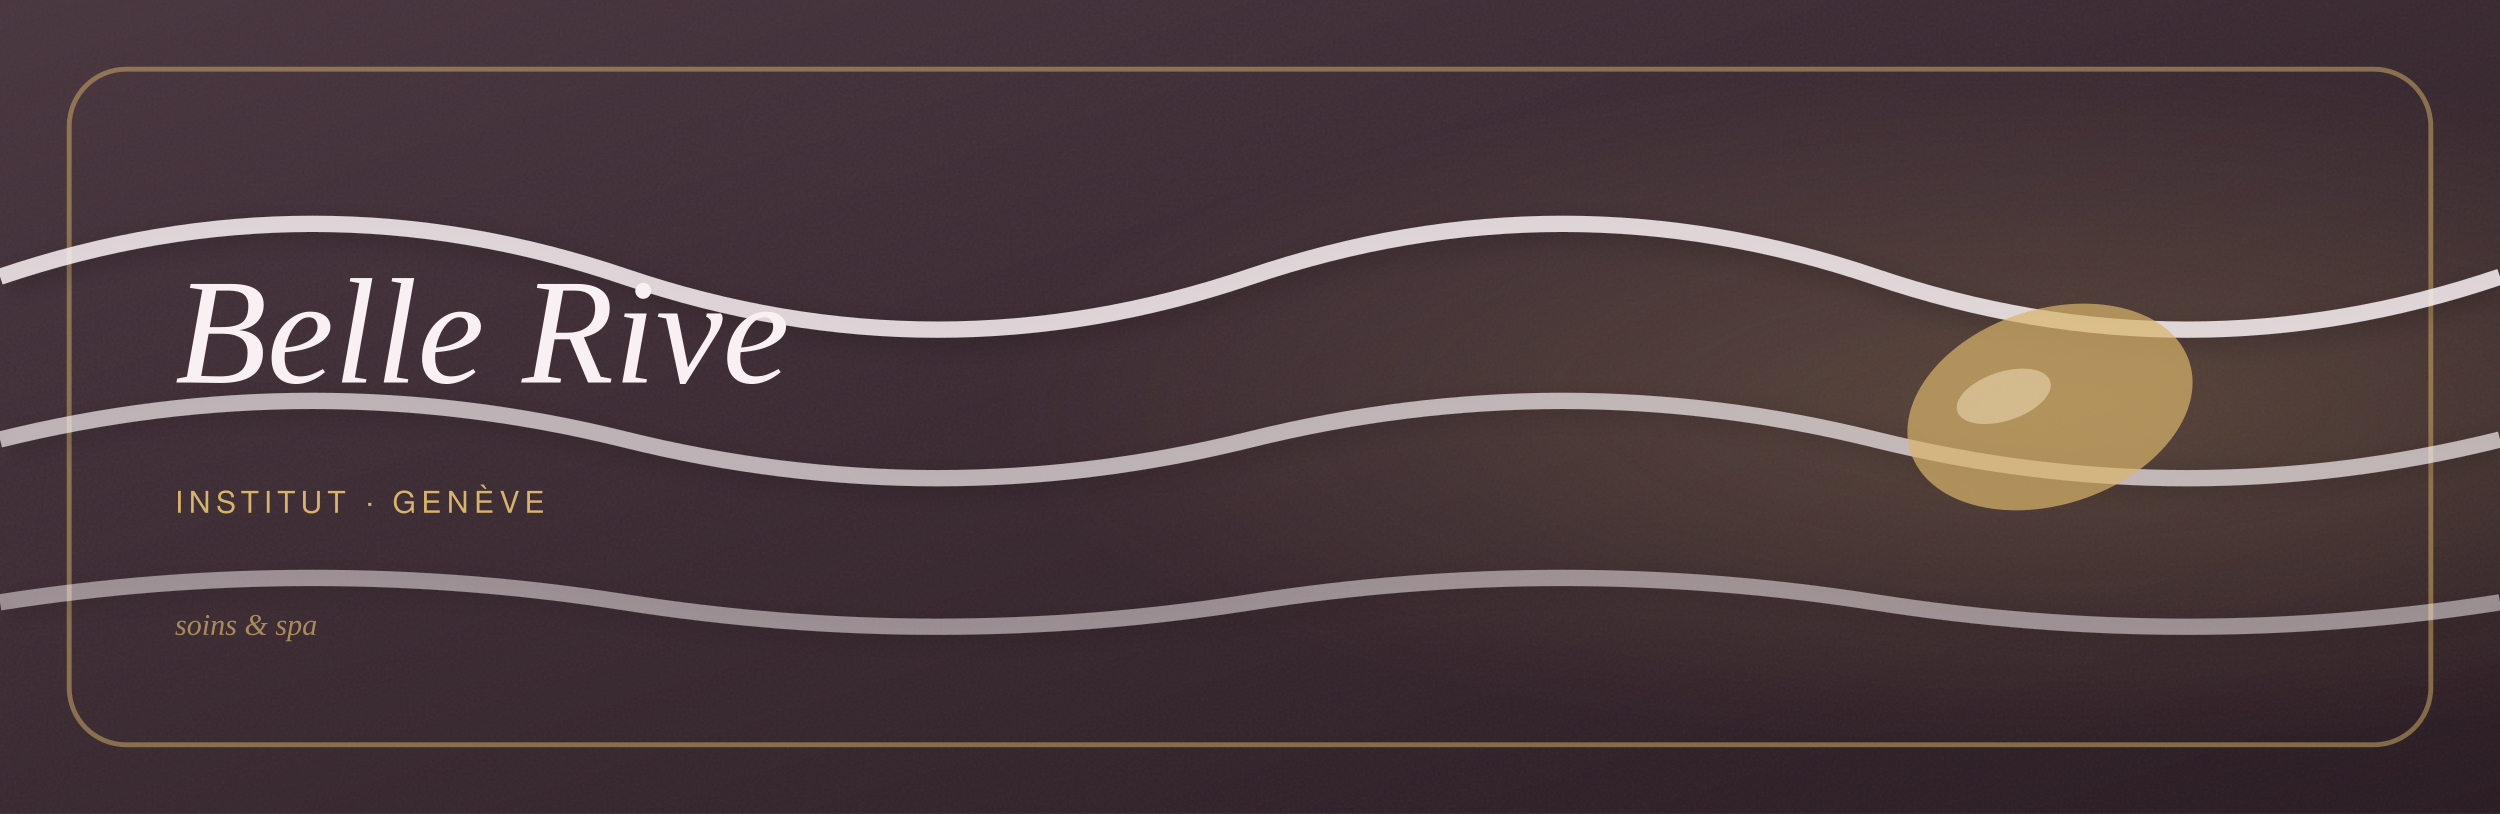
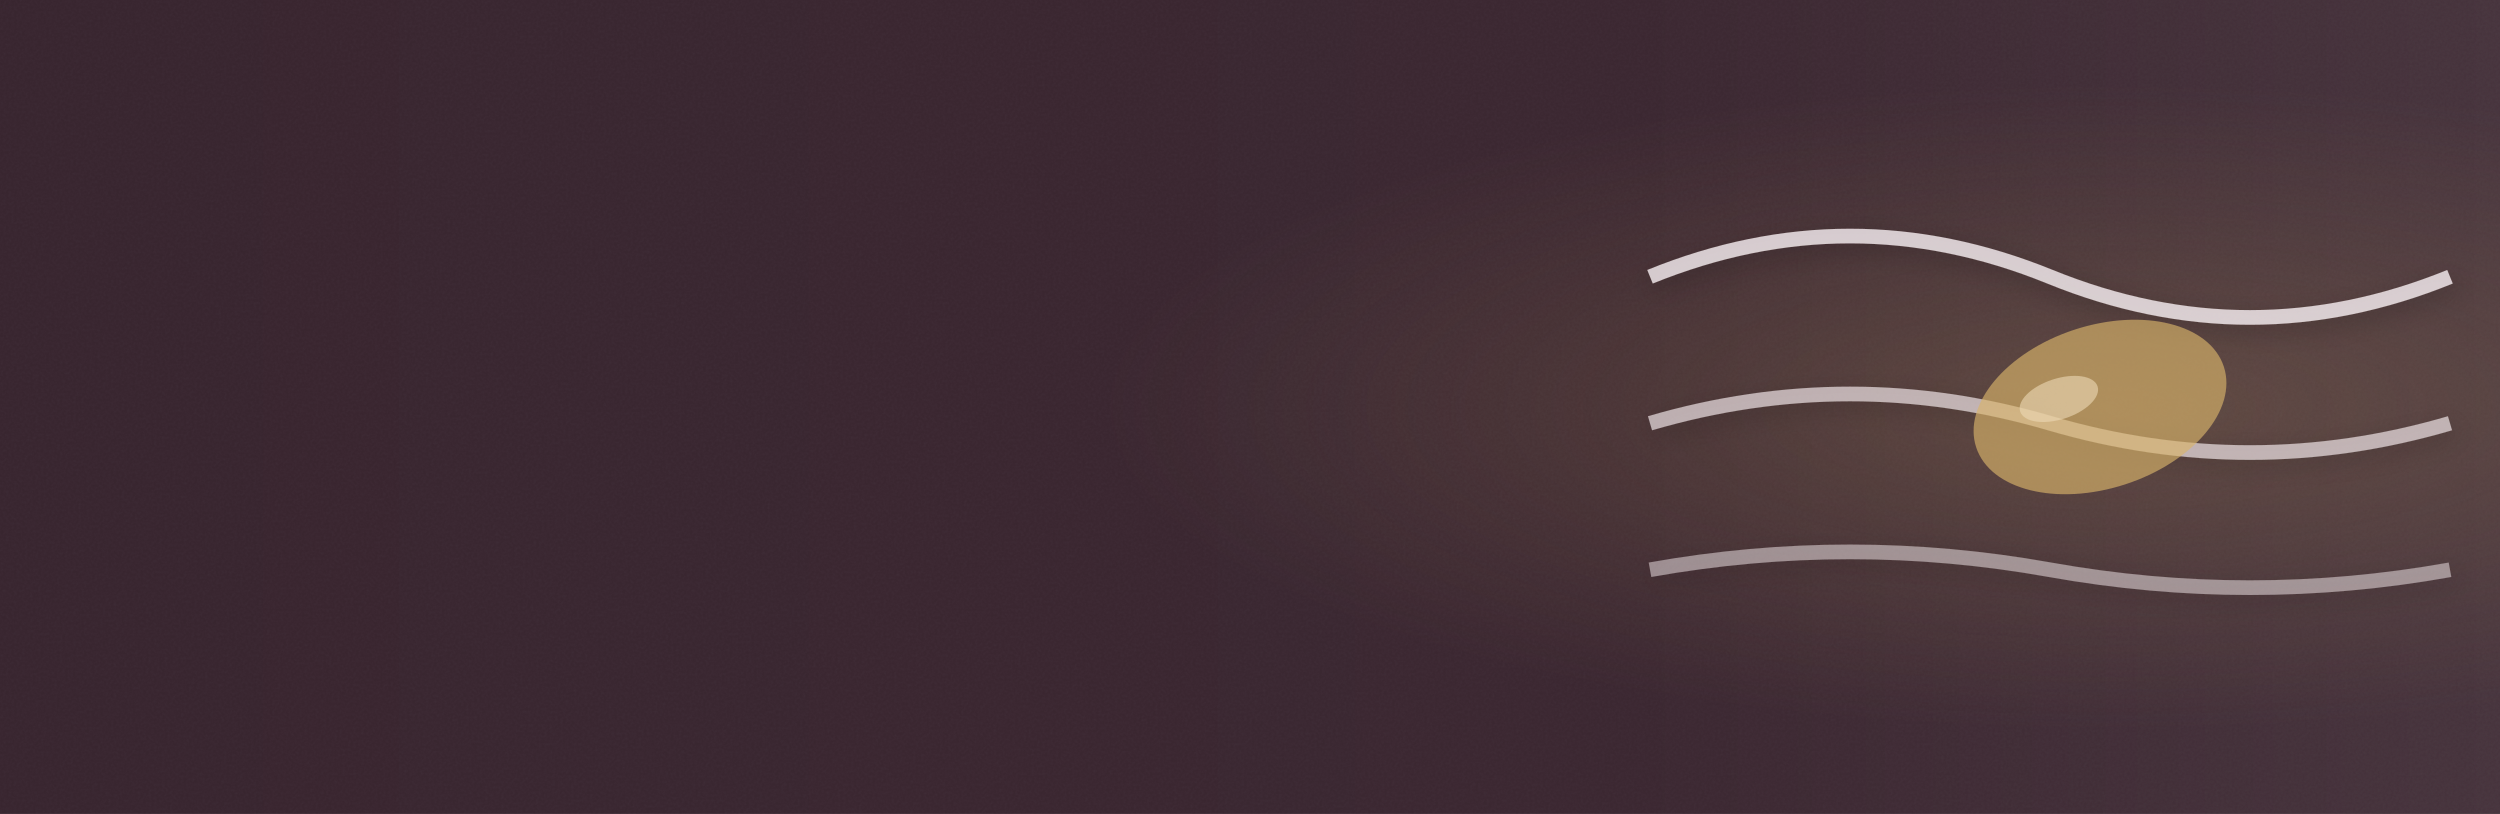
<svg xmlns="http://www.w3.org/2000/svg" width="1032" height="336" viewBox="0 0 1032 336">
  <defs>
-     <linearGradient id="bg" x1="0" y1="0" x2="1" y2="1">
-       <stop offset="0" stop-color="#48353e" />
-       <stop offset="1" stop-color="#291b22" />
+     <linearGradient id="bg" x1="0" y1="0" x2="1" y2="0">
+       <stop offset="0" stop-color="#37242e" />
+       <stop offset="0.65" stop-color="#3A2630" />
+       <stop offset="1" stop-color="#46333c" />
    </linearGradient>
-     <radialGradient id="halo" cx="0.82" cy="0.5" r="0.42">
-       <stop offset="0" stop-color="#D8B36A" stop-opacity="0.22" />
+     <radialGradient id="halo" cx="0.84" cy="0.5" r="0.4">
+       <stop offset="0" stop-color="#D8B36A" stop-opacity="0.2" />
      <stop offset="1" stop-color="#D8B36A" stop-opacity="0" />
    </radialGradient>
    <filter id="sh" x="-30%" y="-30%" width="160%" height="160%">
      <feDropShadow dx="2" dy="3" stdDeviation="5" flood-color="#000000" flood-opacity="0.25" />
    </filter>
    <filter id="grain">
      <feTurbulence type="fractalNoise" baseFrequency="0.9" numOctaves="2" stitchTiles="stitch" result="n" />
      <feColorMatrix in="n" type="saturate" values="0" />
    </filter>
  </defs>
  <rect width="1032" height="336" fill="url(#bg)" />
  <rect width="1032" height="336" fill="url(#halo)" />
-   <rect width="1032" height="336" filter="url(#grain)" opacity="0.05" />
-   <rect x="28.56" y="28.56" width="974.88" height="278.88" rx="23.52" fill="none" stroke="#D8B36A" stroke-width="2" opacity="0.5" />
+   <rect width="1032" height="336" filter="url(#grain)" opacity="0.04" />
  <g filter="url(#sh)">
-     <path d="M 0 114.24 Q 129 70.56 258 114.24 Q 387 157.92 516 114.24 Q 645 70.56 774 114.24 Q 903 157.92 1032 114.24" fill="none" stroke="#F8F0F2" stroke-width="6.72" opacity="0.85" />
-     <path d="M 0 181.44 Q 129 149.52 258 181.44 Q 387 213.36 516 181.44 Q 645 149.52 774 181.44 Q 903 213.36 1032 181.44" fill="none" stroke="#F8F0F2" stroke-width="6.72" opacity="0.67" />
-     <path d="M 0 248.64 Q 129 228.48 258 248.64 Q 387 268.8 516 248.64 Q 645 228.48 774 248.64 Q 903 268.8 1032 248.64" fill="none" stroke="#F8F0F2" stroke-width="6.72" opacity="0.49" />
+     <path d="M 681.12 114.24 Q 763.68 80.64 846.24 114.24 Q 928.8 147.84 1011.36 114.24" fill="none" stroke="#F8F0F2" stroke-width="6.05" opacity="0.8" />
+     <path d="M 681.12 174.72 Q 763.68 150.53 846.24 174.72 Q 928.8 198.91 1011.36 174.72" fill="none" stroke="#F8F0F2" stroke-width="6.05" opacity="0.64" />
+     <path d="M 681.12 235.2 Q 763.68 220.42 846.24 235.2 Q 928.8 249.98 1011.36 235.2" fill="none" stroke="#F8F0F2" stroke-width="6.05" opacity="0.48" />
  </g>
-   <ellipse cx="846.24" cy="168" rx="60.48" ry="40.32" fill="#D8B36A" opacity="0.7" transform="rotate(-18 846.24 168)" />
-   <ellipse cx="829.44" cy="157.92" rx="20.16" ry="10.08" fill="#ead5ad" opacity="0.6" transform="rotate(-18 846.24 168)" />
-   <text x="72.24" y="157.92" font-family="Georgia, 'Times New Roman', serif" font-style="italic" font-size="62.16" fill="#F8F0F2">Belle Rive</text>
-   <text x="72.24" y="211.68" font-family="Helvetica, Arial, sans-serif" font-size="12.43" letter-spacing="2.24" fill="#D8B36A">INSTITUT · GENÈVE</text>
-   <text x="72.24" y="262.08" font-family="Georgia, 'Times New Roman', serif" font-style="italic" font-size="12.43" fill="#D8B36A" opacity="0.7">soins &amp; spa</text>
+   <ellipse cx="866.88" cy="168" rx="53.76" ry="33.6" fill="#D8B36A" opacity="0.65" transform="rotate(-18 866.88 168)" />
+   <ellipse cx="851.76" cy="159.6" rx="16.8" ry="8.4" fill="#ecd9b5" opacity="0.6" transform="rotate(-18 866.88 168)" />
</svg>
